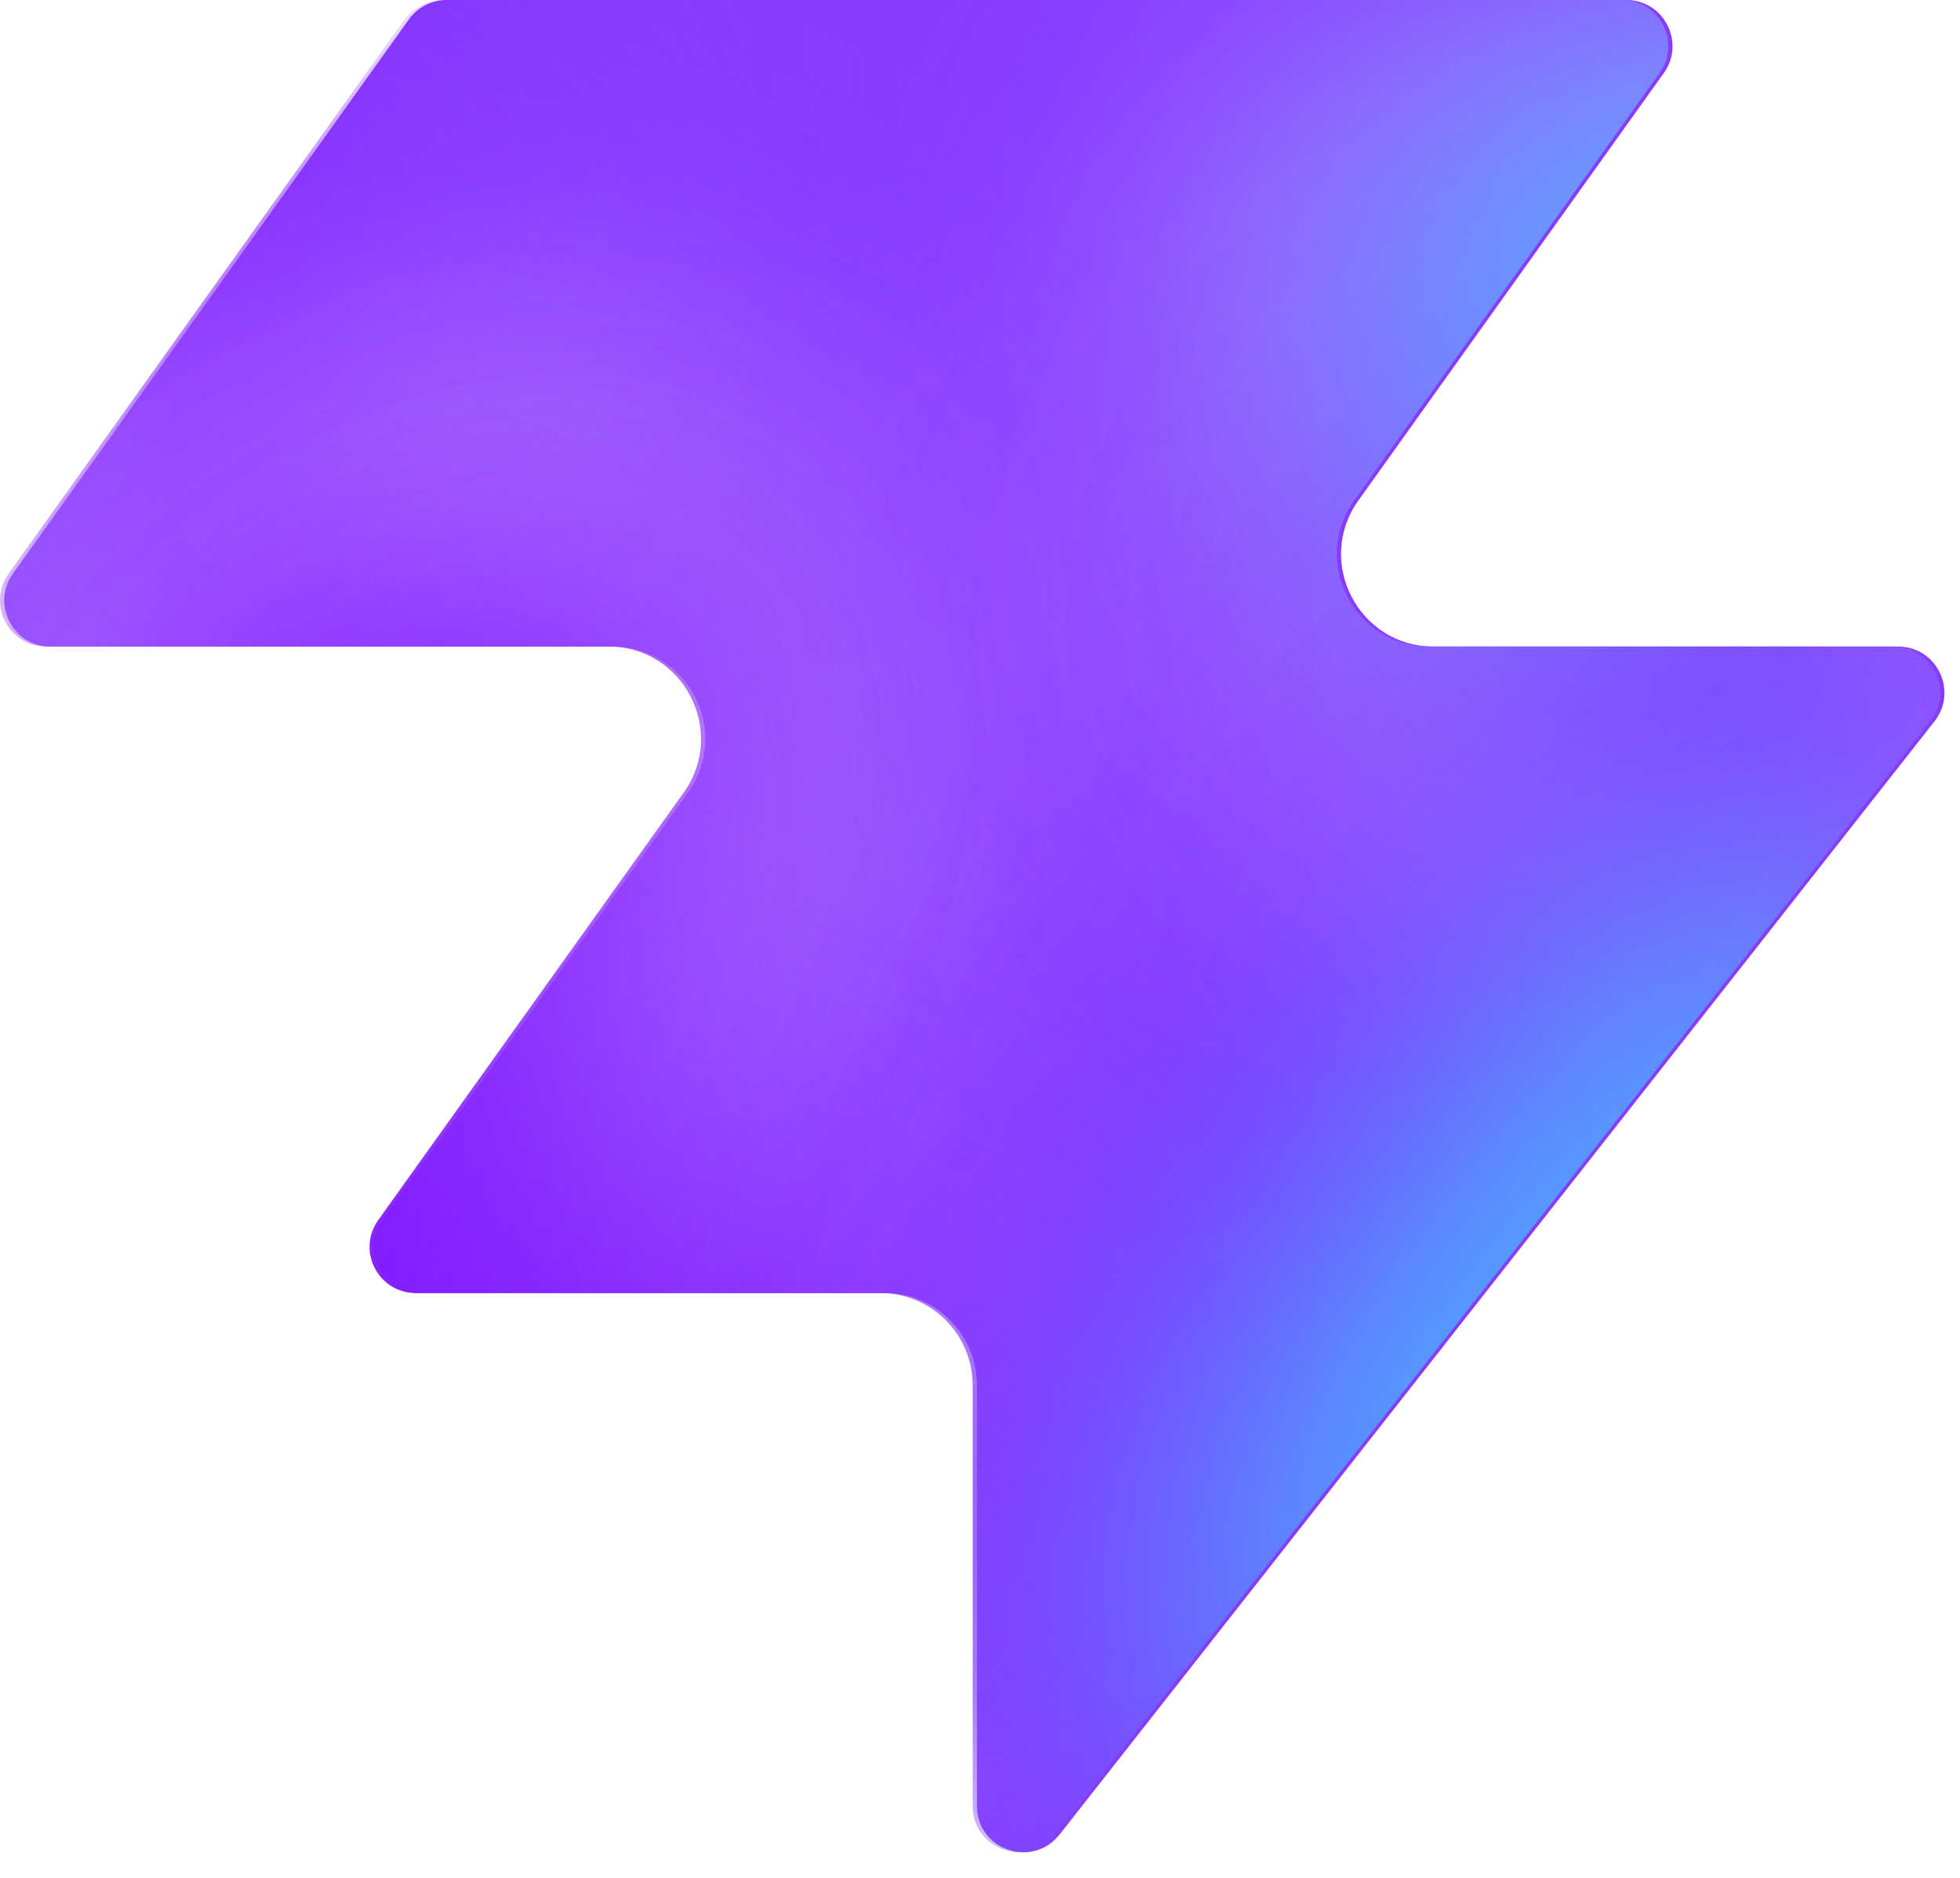
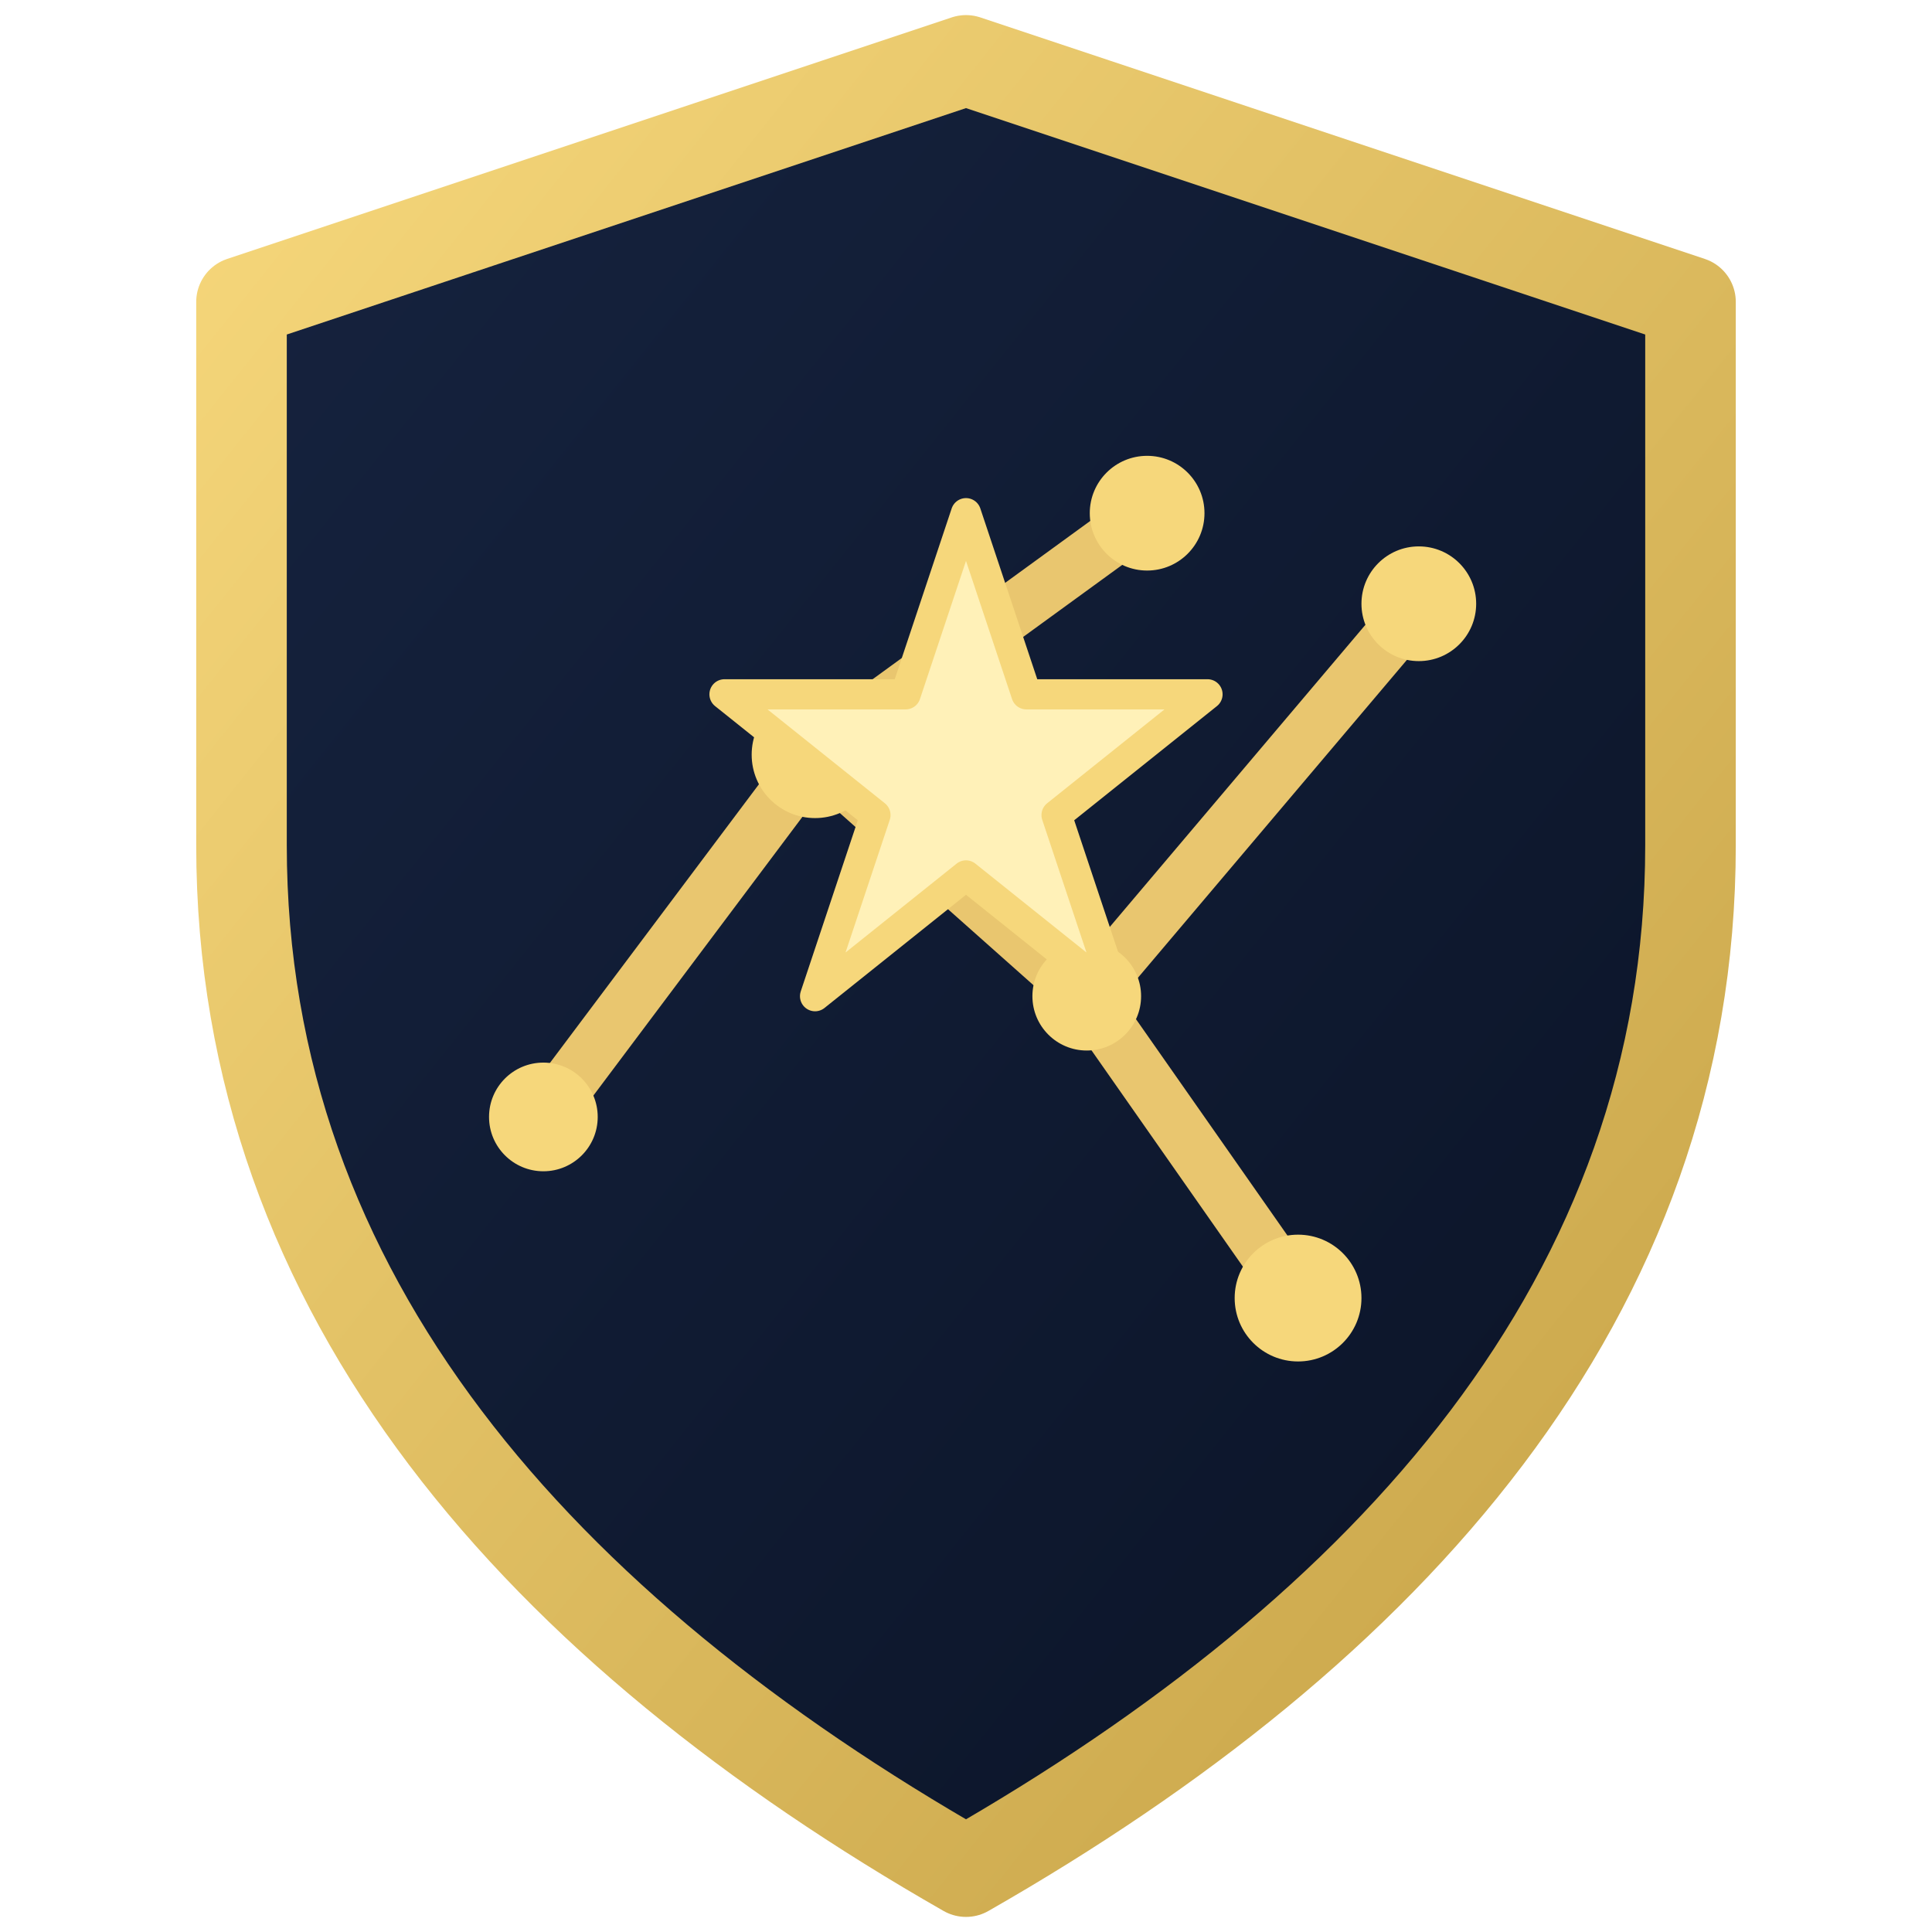
- <svg xmlns="http://www.w3.org/2000/svg" width="48" height="46" fill="none" viewBox="0 0 48 46">
-   <path fill="#863bff" d="M25.946 44.938c-.664.845-2.021.375-2.021-.698V33.937a2.26 2.26 0 0 0-2.262-2.262H10.287c-.92 0-1.456-1.04-.92-1.788l7.48-10.471c1.07-1.497 0-3.578-1.842-3.578H1.237c-.92 0-1.456-1.04-.92-1.788L10.013.474c.214-.297.556-.474.92-.474h28.894c.92 0 1.456 1.04.92 1.788l-7.48 10.471c-1.07 1.498 0 3.579 1.842 3.579h11.377c.943 0 1.473 1.088.89 1.83L25.947 44.94z" style="fill:#863bff;fill:color(display-p3 .525 .23 1);fill-opacity:1" />
-   <mask id="a" width="48" height="46" x="0" y="0" maskUnits="userSpaceOnUse" style="mask-type:alpha">
-     <path fill="#000" d="M25.842 44.938c-.664.844-2.021.375-2.021-.698V33.937a2.26 2.26 0 0 0-2.262-2.262H10.183c-.92 0-1.456-1.04-.92-1.788l7.48-10.471c1.07-1.498 0-3.579-1.842-3.579H1.133c-.92 0-1.456-1.04-.92-1.787L9.91.473c.214-.297.556-.474.92-.474h28.894c.92 0 1.456 1.04.92 1.788l-7.48 10.471c-1.07 1.498 0 3.578 1.842 3.578h11.377c.943 0 1.473 1.088.89 1.832L25.843 44.94z" style="fill:#000;fill-opacity:1" />
-   </mask>
-   <g mask="url(#a)">
-     <g filter="url(#b)">
-       <ellipse cx="5.508" cy="14.704" fill="#ede6ff" rx="5.508" ry="14.704" style="fill:#ede6ff;fill:color(display-p3 .927 .903 1);fill-opacity:1" transform="matrix(.00324 1 1 -.00324 -4.47 31.516)" />
-     </g>
-     <g filter="url(#c)">
-       <ellipse cx="10.399" cy="29.851" fill="#ede6ff" rx="10.399" ry="29.851" style="fill:#ede6ff;fill:color(display-p3 .927 .903 1);fill-opacity:1" transform="matrix(.00324 1 1 -.00324 -39.328 7.883)" />
-     </g>
-     <g filter="url(#d)">
-       <ellipse cx="5.508" cy="30.487" fill="#7e14ff" rx="5.508" ry="30.487" style="fill:#7e14ff;fill:color(display-p3 .492 .077 1);fill-opacity:1" transform="rotate(89.814 -25.913 -14.639)scale(1 -1)" />
-     </g>
-     <g filter="url(#e)">
-       <ellipse cx="5.508" cy="30.599" fill="#7e14ff" rx="5.508" ry="30.599" style="fill:#7e14ff;fill:color(display-p3 .492 .077 1);fill-opacity:1" transform="rotate(89.814 -32.644 -3.334)scale(1 -1)" />
-     </g>
-     <g filter="url(#f)">
-       <ellipse cx="5.508" cy="30.599" fill="#7e14ff" rx="5.508" ry="30.599" style="fill:#7e14ff;fill:color(display-p3 .492 .077 1);fill-opacity:1" transform="matrix(.00324 1 1 -.00324 -34.34 30.47)" />
-     </g>
-     <g filter="url(#g)">
-       <ellipse cx="14.072" cy="22.078" fill="#ede6ff" rx="14.072" ry="22.078" style="fill:#ede6ff;fill:color(display-p3 .927 .903 1);fill-opacity:1" transform="rotate(93.35 24.506 48.493)scale(-1 1)" />
-     </g>
-     <g filter="url(#h)">
-       <ellipse cx="3.47" cy="21.501" fill="#7e14ff" rx="3.47" ry="21.501" style="fill:#7e14ff;fill:color(display-p3 .492 .077 1);fill-opacity:1" transform="rotate(89.009 28.708 47.59)scale(-1 1)" />
-     </g>
-     <g filter="url(#i)">
-       <ellipse cx="3.47" cy="21.501" fill="#7e14ff" rx="3.47" ry="21.501" style="fill:#7e14ff;fill:color(display-p3 .492 .077 1);fill-opacity:1" transform="rotate(89.009 28.708 47.59)scale(-1 1)" />
-     </g>
-     <g filter="url(#j)">
-       <ellipse cx=".387" cy="8.972" fill="#7e14ff" rx="4.407" ry="29.108" style="fill:#7e14ff;fill:color(display-p3 .492 .077 1);fill-opacity:1" transform="rotate(39.51 .387 8.972)" />
-     </g>
-     <g filter="url(#k)">
-       <ellipse cx="47.523" cy="-6.092" fill="#7e14ff" rx="4.407" ry="29.108" style="fill:#7e14ff;fill:color(display-p3 .492 .077 1);fill-opacity:1" transform="rotate(37.892 47.523 -6.092)" />
-     </g>
-     <g filter="url(#l)">
-       <ellipse cx="41.412" cy="6.333" fill="#47bfff" rx="5.971" ry="9.665" style="fill:#47bfff;fill:color(display-p3 .28 .748 1);fill-opacity:1" transform="rotate(37.892 41.412 6.333)" />
-     </g>
-     <g filter="url(#m)">
-       <ellipse cx="-1.879" cy="38.332" fill="#7e14ff" rx="4.407" ry="29.108" style="fill:#7e14ff;fill:color(display-p3 .492 .077 1);fill-opacity:1" transform="rotate(37.892 -1.88 38.332)" />
-     </g>
-     <g filter="url(#n)">
-       <ellipse cx="-1.879" cy="38.332" fill="#7e14ff" rx="4.407" ry="29.108" style="fill:#7e14ff;fill:color(display-p3 .492 .077 1);fill-opacity:1" transform="rotate(37.892 -1.88 38.332)" />
-     </g>
-     <g filter="url(#o)">
-       <ellipse cx="35.651" cy="29.907" fill="#7e14ff" rx="4.407" ry="29.108" style="fill:#7e14ff;fill:color(display-p3 .492 .077 1);fill-opacity:1" transform="rotate(37.892 35.651 29.907)" />
-     </g>
-     <g filter="url(#p)">
-       <ellipse cx="38.418" cy="32.4" fill="#47bfff" rx="5.971" ry="15.297" style="fill:#47bfff;fill:color(display-p3 .28 .748 1);fill-opacity:1" transform="rotate(37.892 38.418 32.4)" />
-     </g>
+ <svg xmlns="http://www.w3.org/2000/svg" width="64" height="64" viewBox="0 0 64 64">
+   <defs>
+     <linearGradient id="bg" x1="0" y1="0" x2="1" y2="1">
+       <stop offset="0%" stop-color="#16233f" />
+       <stop offset="100%" stop-color="#0a1326" />
+     </linearGradient>
+     <linearGradient id="ring" x1="0" y1="0" x2="1" y2="1">
+       <stop offset="0%" stop-color="#f6d77b" />
+       <stop offset="100%" stop-color="#c6a246" />
+     </linearGradient>
+   </defs>
+   <path d="M32 2 L56 10 V28 C56 43 46 54 32 62 C18 54 8 43 8 28 V10 Z" fill="url(#bg)" stroke="url(#ring)" stroke-width="3" stroke-linejoin="round" />
+   <g fill="none" stroke="#e9c66f" stroke-width="1.8" stroke-linecap="round" stroke-linejoin="round">
+     <path d="M18 37 L27 25 L36 33 L47 20" />
+     <path d="M27 25 L38 17" />
+     <path d="M36 33 L43 43" />
  </g>
-   <defs>
-     <filter id="b" width="60.045" height="41.654" x="-19.77" y="16.149" color-interpolation-filters="sRGB" filterUnits="userSpaceOnUse">
-       <feFlood flood-opacity="0" result="BackgroundImageFix" />
-       <feBlend in="SourceGraphic" in2="BackgroundImageFix" result="shape" />
-       <feGaussianBlur result="effect1_foregroundBlur_2002_17158" stdDeviation="7.659" />
-     </filter>
-     <filter id="c" width="90.34" height="51.437" x="-54.613" y="-7.533" color-interpolation-filters="sRGB" filterUnits="userSpaceOnUse">
-       <feFlood flood-opacity="0" result="BackgroundImageFix" />
-       <feBlend in="SourceGraphic" in2="BackgroundImageFix" result="shape" />
-       <feGaussianBlur result="effect1_foregroundBlur_2002_17158" stdDeviation="7.659" />
-     </filter>
-     <filter id="d" width="79.355" height="29.4" x="-49.64" y="2.03" color-interpolation-filters="sRGB" filterUnits="userSpaceOnUse">
-       <feFlood flood-opacity="0" result="BackgroundImageFix" />
-       <feBlend in="SourceGraphic" in2="BackgroundImageFix" result="shape" />
-       <feGaussianBlur result="effect1_foregroundBlur_2002_17158" stdDeviation="4.596" />
-     </filter>
-     <filter id="e" width="79.579" height="29.4" x="-45.045" y="20.029" color-interpolation-filters="sRGB" filterUnits="userSpaceOnUse">
-       <feFlood flood-opacity="0" result="BackgroundImageFix" />
-       <feBlend in="SourceGraphic" in2="BackgroundImageFix" result="shape" />
-       <feGaussianBlur result="effect1_foregroundBlur_2002_17158" stdDeviation="4.596" />
-     </filter>
-     <filter id="f" width="79.579" height="29.4" x="-43.513" y="21.178" color-interpolation-filters="sRGB" filterUnits="userSpaceOnUse">
-       <feFlood flood-opacity="0" result="BackgroundImageFix" />
-       <feBlend in="SourceGraphic" in2="BackgroundImageFix" result="shape" />
-       <feGaussianBlur result="effect1_foregroundBlur_2002_17158" stdDeviation="4.596" />
-     </filter>
-     <filter id="g" width="74.749" height="58.852" x="15.756" y="-17.901" color-interpolation-filters="sRGB" filterUnits="userSpaceOnUse">
-       <feFlood flood-opacity="0" result="BackgroundImageFix" />
-       <feBlend in="SourceGraphic" in2="BackgroundImageFix" result="shape" />
-       <feGaussianBlur result="effect1_foregroundBlur_2002_17158" stdDeviation="7.659" />
-     </filter>
-     <filter id="h" width="61.377" height="25.362" x="23.548" y="2.284" color-interpolation-filters="sRGB" filterUnits="userSpaceOnUse">
-       <feFlood flood-opacity="0" result="BackgroundImageFix" />
-       <feBlend in="SourceGraphic" in2="BackgroundImageFix" result="shape" />
-       <feGaussianBlur result="effect1_foregroundBlur_2002_17158" stdDeviation="4.596" />
-     </filter>
-     <filter id="i" width="61.377" height="25.362" x="23.548" y="2.284" color-interpolation-filters="sRGB" filterUnits="userSpaceOnUse">
-       <feFlood flood-opacity="0" result="BackgroundImageFix" />
-       <feBlend in="SourceGraphic" in2="BackgroundImageFix" result="shape" />
-       <feGaussianBlur result="effect1_foregroundBlur_2002_17158" stdDeviation="4.596" />
-     </filter>
-     <filter id="j" width="56.045" height="63.649" x="-27.636" y="-22.853" color-interpolation-filters="sRGB" filterUnits="userSpaceOnUse">
-       <feFlood flood-opacity="0" result="BackgroundImageFix" />
-       <feBlend in="SourceGraphic" in2="BackgroundImageFix" result="shape" />
-       <feGaussianBlur result="effect1_foregroundBlur_2002_17158" stdDeviation="4.596" />
-     </filter>
-     <filter id="k" width="54.814" height="64.646" x="20.116" y="-38.415" color-interpolation-filters="sRGB" filterUnits="userSpaceOnUse">
-       <feFlood flood-opacity="0" result="BackgroundImageFix" />
-       <feBlend in="SourceGraphic" in2="BackgroundImageFix" result="shape" />
-       <feGaussianBlur result="effect1_foregroundBlur_2002_17158" stdDeviation="4.596" />
-     </filter>
-     <filter id="l" width="33.541" height="35.313" x="24.641" y="-11.323" color-interpolation-filters="sRGB" filterUnits="userSpaceOnUse">
-       <feFlood flood-opacity="0" result="BackgroundImageFix" />
-       <feBlend in="SourceGraphic" in2="BackgroundImageFix" result="shape" />
-       <feGaussianBlur result="effect1_foregroundBlur_2002_17158" stdDeviation="4.596" />
-     </filter>
-     <filter id="m" width="54.814" height="64.646" x="-29.286" y="6.009" color-interpolation-filters="sRGB" filterUnits="userSpaceOnUse">
-       <feFlood flood-opacity="0" result="BackgroundImageFix" />
-       <feBlend in="SourceGraphic" in2="BackgroundImageFix" result="shape" />
-       <feGaussianBlur result="effect1_foregroundBlur_2002_17158" stdDeviation="4.596" />
-     </filter>
-     <filter id="n" width="54.814" height="64.646" x="-29.286" y="6.009" color-interpolation-filters="sRGB" filterUnits="userSpaceOnUse">
-       <feFlood flood-opacity="0" result="BackgroundImageFix" />
-       <feBlend in="SourceGraphic" in2="BackgroundImageFix" result="shape" />
-       <feGaussianBlur result="effect1_foregroundBlur_2002_17158" stdDeviation="4.596" />
-     </filter>
-     <filter id="o" width="54.814" height="64.646" x="8.244" y="-2.416" color-interpolation-filters="sRGB" filterUnits="userSpaceOnUse">
-       <feFlood flood-opacity="0" result="BackgroundImageFix" />
-       <feBlend in="SourceGraphic" in2="BackgroundImageFix" result="shape" />
-       <feGaussianBlur result="effect1_foregroundBlur_2002_17158" stdDeviation="4.596" />
-     </filter>
-     <filter id="p" width="39.409" height="43.623" x="18.713" y="10.588" color-interpolation-filters="sRGB" filterUnits="userSpaceOnUse">
-       <feFlood flood-opacity="0" result="BackgroundImageFix" />
-       <feBlend in="SourceGraphic" in2="BackgroundImageFix" result="shape" />
-       <feGaussianBlur result="effect1_foregroundBlur_2002_17158" stdDeviation="4.596" />
-     </filter>
-   </defs>
+   <g fill="#f6d77b">
+     <circle cx="18" cy="37" r="1.8" />
+     <circle cx="27" cy="25" r="2.1" />
+     <circle cx="38" cy="17" r="1.9" />
+     <circle cx="36" cy="33" r="1.8" />
+     <circle cx="43" cy="43" r="2.1" />
+     <circle cx="47" cy="20" r="1.9" />
+   </g>
+   <path d="M32 17 L34 23 L40 23 L35 27 L37 33 L32 29 L27 33 L29 27 L24 23 L30 23 Z" fill="#fff1b8" stroke="#f6d77b" stroke-width="1" stroke-linejoin="round" />
</svg>
